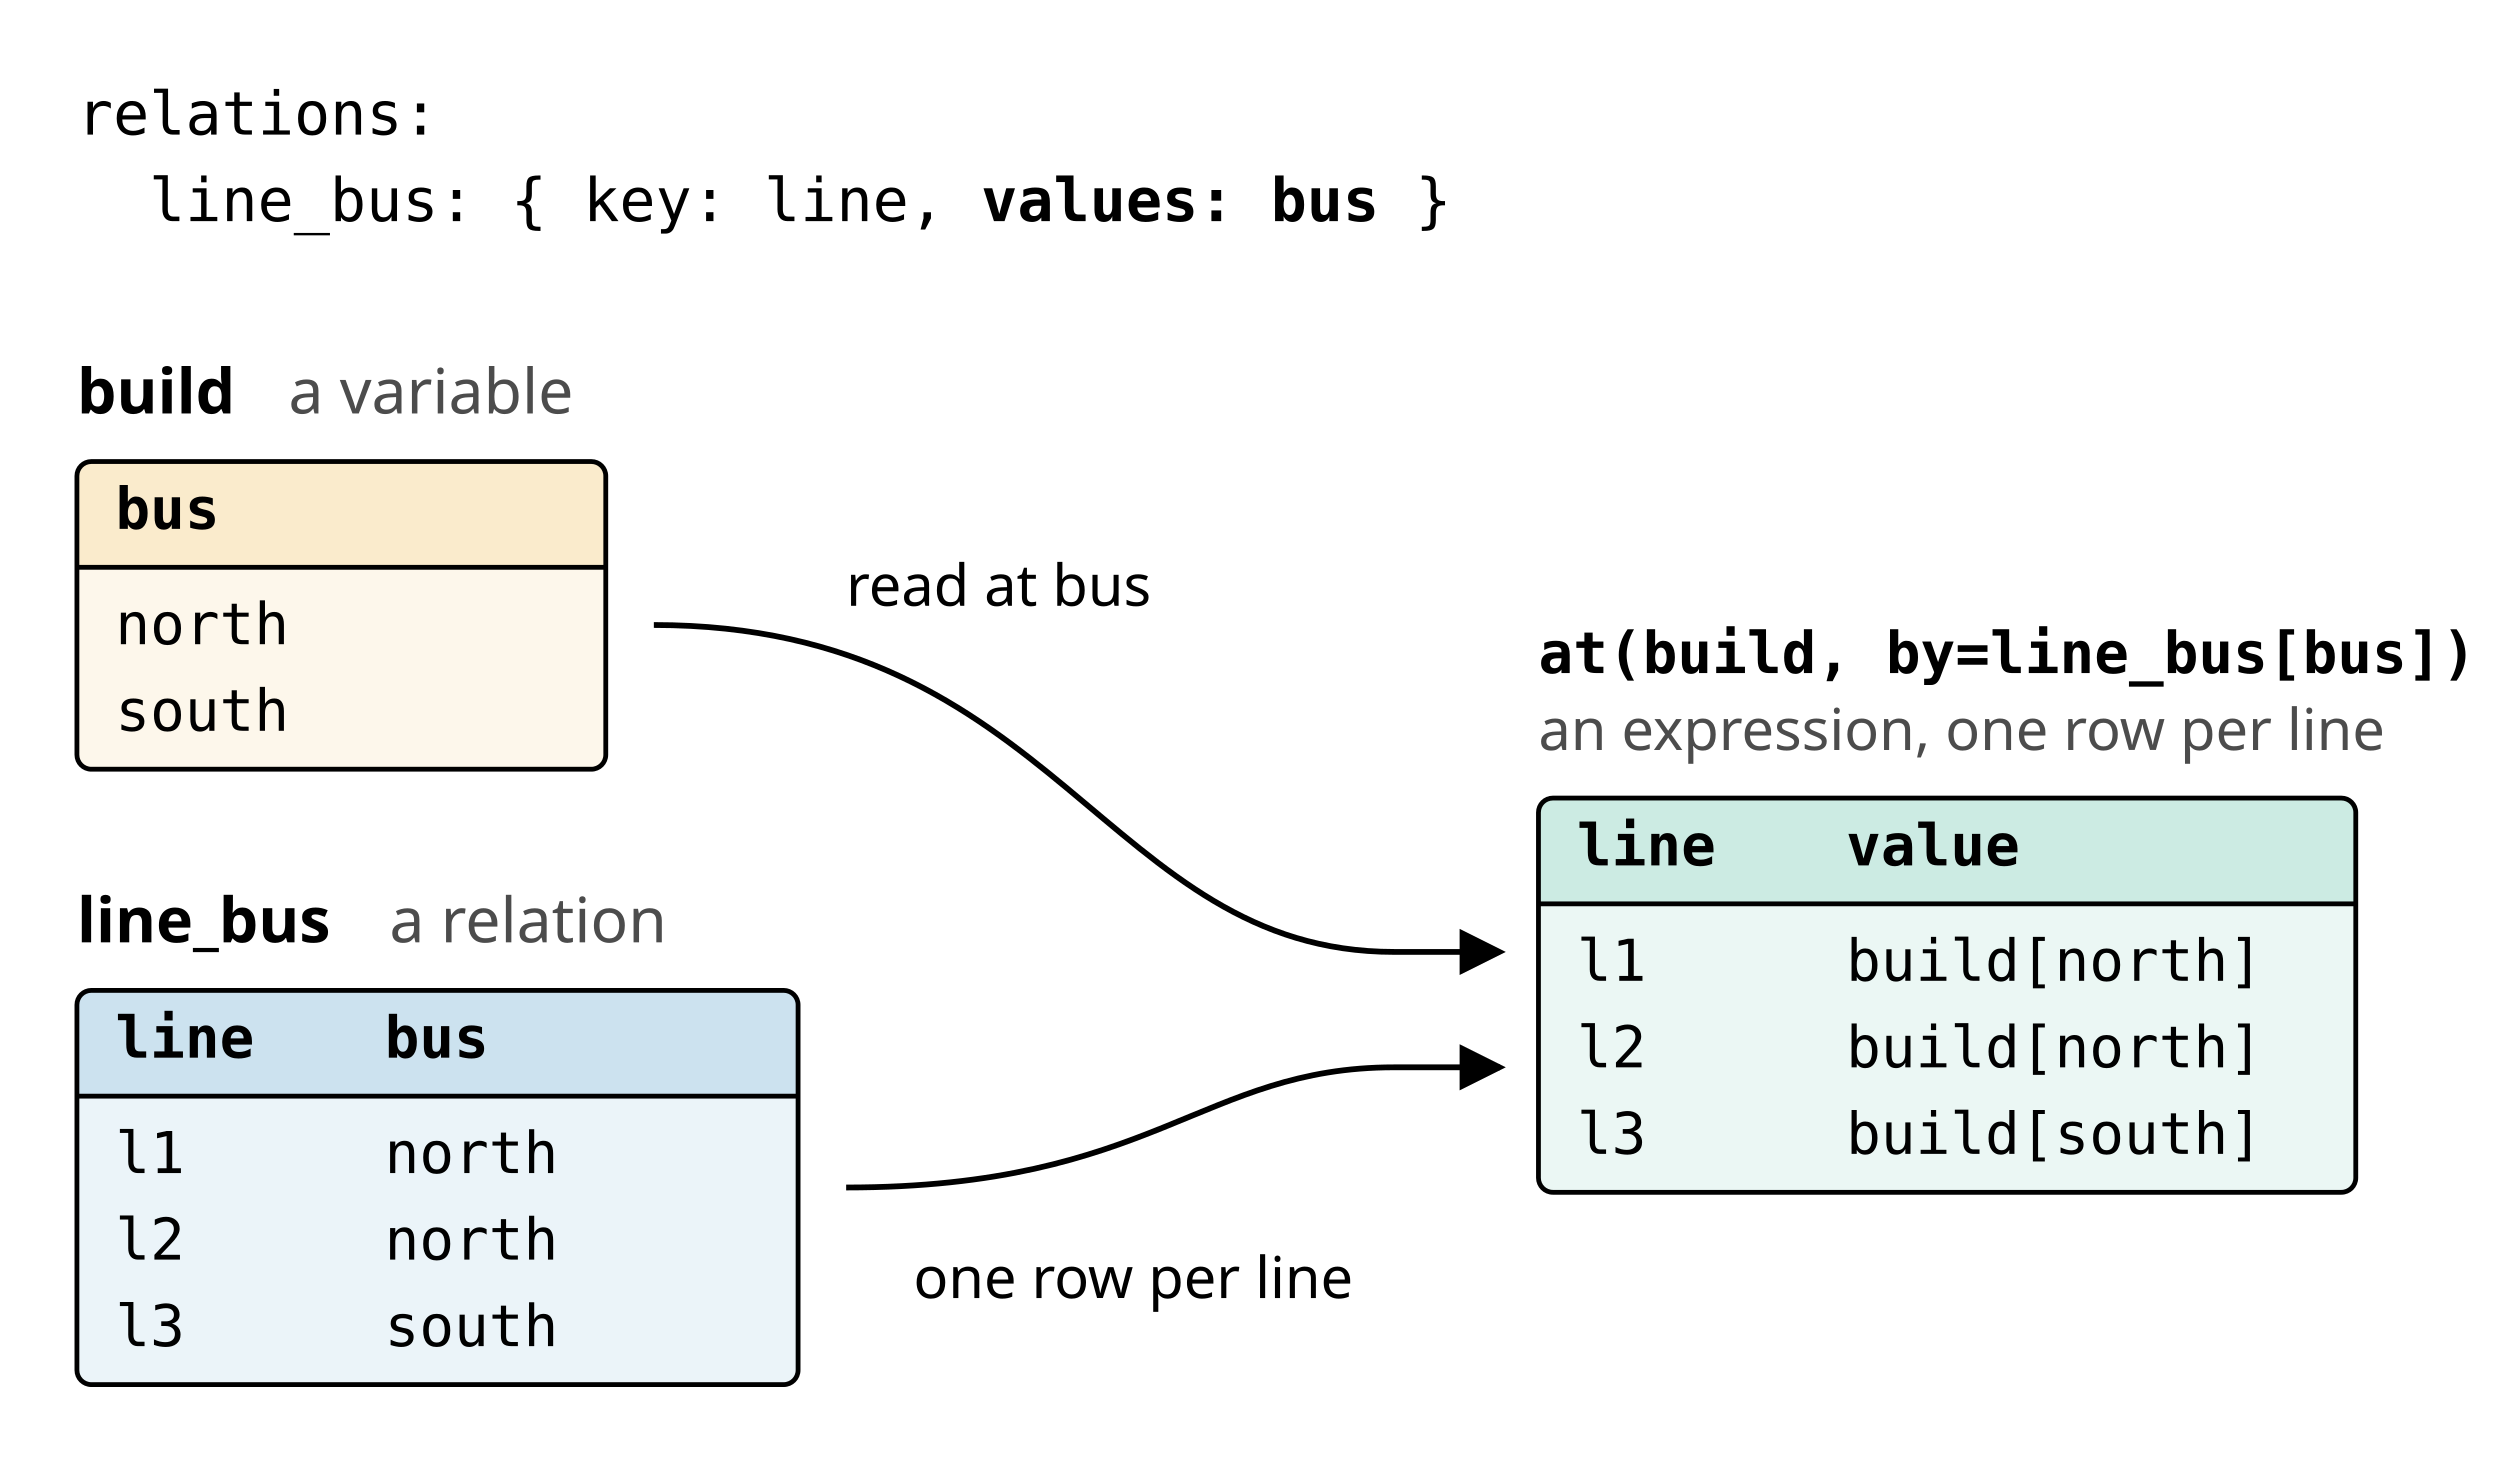
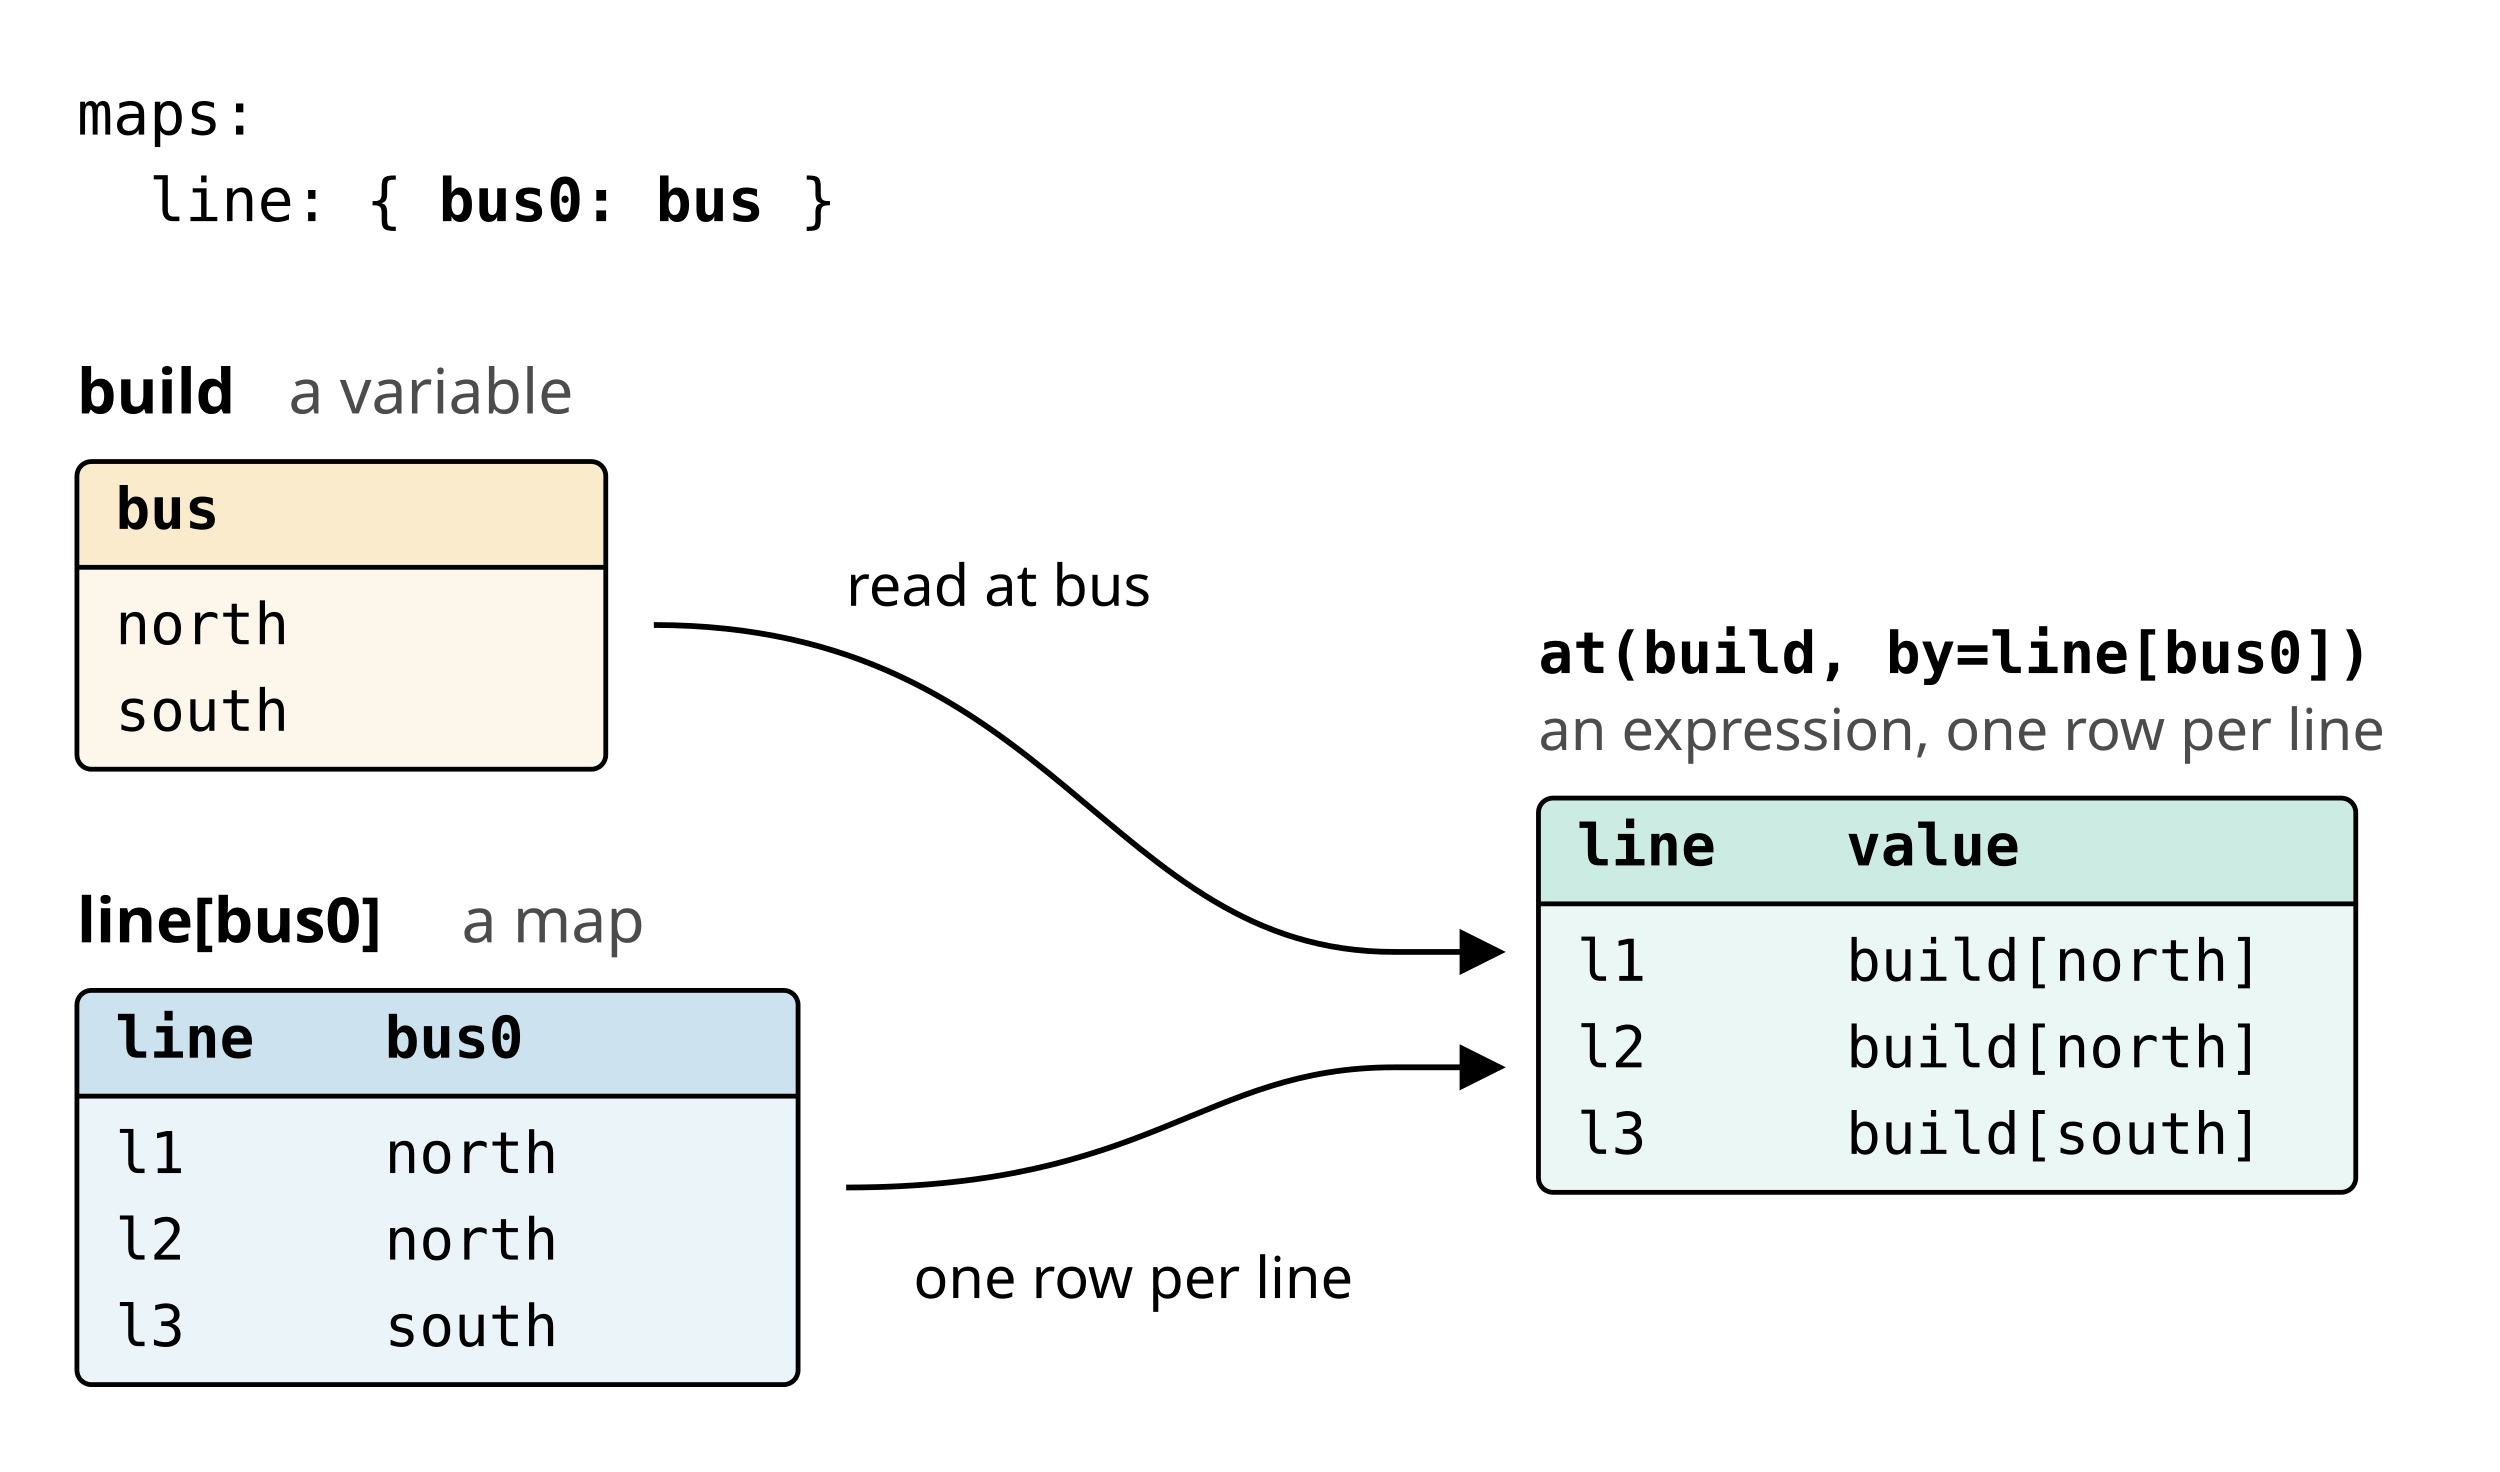
<svg xmlns="http://www.w3.org/2000/svg" viewBox="0 0 520 306" width="520" height="306" style="max-width: 100%; height: auto" role="img" aria-labelledby="rat-t rat-d" font-family="ui-sans-serif, system-ui, sans-serif" font-size="13">
  <defs>
    <marker id="rat-arrow" viewBox="0 0 8 8" refX="7" refY="4" markerWidth="8" markerHeight="8" orient="auto">
      <path d="M0,0 L8,4 L0,8 z" fill="currentColor" />
    </marker>
  </defs>
  <g fill="currentColor" font-family="ui-monospace, SFMono-Regular, Menlo, monospace" font-size="12.5">
-     <text x="16" y="28">relations:</text>
-     <text x="31" y="46">line_bus: { key: line, <tspan font-weight="bold">values: bus</tspan> }</text>
+     <text x="16" y="28">maps:</text>
+     <text x="31" y="46">line: { <tspan font-weight="bold">bus0: bus</tspan> }</text>
  </g>
  <g transform="translate(0,56)">
    <g stroke="none">
      <path d="M16,62 V43 A3,3 0 0 1 19,40 H123 A3,3 0 0 1 126,43 V62 Z" fill="#E69F00" fill-opacity="0.2" />
      <path d="M16,62 H126 V101 A3,3 0 0 1 123,104 H19 A3,3 0 0 1 16,101 Z" fill="#E69F00" fill-opacity="0.08" />
      <path d="M16,172 V153 A3,3 0 0 1 19,150 H163 A3,3 0 0 1 166,153 V172 Z" fill="#0072B2" fill-opacity="0.2" />
      <path d="M16,172 H166 V229 A3,3 0 0 1 163,232 H19 A3,3 0 0 1 16,229 Z" fill="#0072B2" fill-opacity="0.08" />
      <path d="M320,132 V113 A3,3 0 0 1 323,110 H487 A3,3 0 0 1 490,113 V132 Z" fill="#009E73" fill-opacity="0.2" />
      <path d="M320,132 H490 V189 A3,3 0 0 1 487,192 H323 A3,3 0 0 1 320,189 Z" fill="#009E73" fill-opacity="0.08" />
    </g>
    <text x="16" y="30" font-weight="bold" fill="currentColor">build</text>
    <text x="60" y="30" fill="currentColor" fill-opacity="0.7">a variable</text>
    <g fill="currentColor" font-family="ui-monospace, SFMono-Regular, Menlo, monospace" font-size="12">
      <text x="24" y="54" font-weight="bold">bus</text>
      <text x="24" y="78">north</text>
      <text x="24" y="96">south</text>
    </g>
    <g fill="none" stroke="currentColor" stroke-width="1">
      <rect x="16" y="40" width="110" height="64" rx="3" />
      <line x1="16" y1="62" x2="126" y2="62" />
    </g>
-     <text x="16" y="140" font-weight="bold" fill="currentColor">line_bus</text>
-     <text x="81" y="140" fill="currentColor" fill-opacity="0.7">a relation</text>
+     <text x="16" y="140" font-weight="bold" fill="currentColor">line[bus0]</text>
+     <text x="96" y="140" fill="currentColor" fill-opacity="0.7">a map</text>
    <g fill="currentColor" font-family="ui-monospace, SFMono-Regular, Menlo, monospace" font-size="12">
      <text x="24" y="164" font-weight="bold">line</text>
-       <text x="80" y="164" font-weight="bold">bus</text>
+       <text x="80" y="164" font-weight="bold">bus0</text>
      <text x="24" y="188">l1</text>
      <text x="80" y="188">north</text>
      <text x="24" y="206">l2</text>
      <text x="80" y="206">north</text>
      <text x="24" y="224">l3</text>
      <text x="80" y="224">south</text>
    </g>
    <g fill="none" stroke="currentColor" stroke-width="1">
      <rect x="16" y="150" width="150" height="82" rx="3" />
      <line x1="16" y1="172" x2="166" y2="172" />
    </g>
-     <text x="320" y="84" fill="currentColor" font-family="ui-monospace, SFMono-Regular, Menlo, monospace" font-size="12" font-weight="bold">at(build, by=line_bus[bus])</text>
+     <text x="320" y="84" fill="currentColor" font-family="ui-monospace, SFMono-Regular, Menlo, monospace" font-size="12" font-weight="bold">at(build, by=line[bus0])</text>
    <text x="320" y="100" fill="currentColor" font-size="12" fill-opacity="0.7">an expression, one row per line</text>
    <g fill="currentColor" font-family="ui-monospace, SFMono-Regular, Menlo, monospace" font-size="12">
      <text x="328" y="124" font-weight="bold">line</text>
      <text x="384" y="124" font-weight="bold">value</text>
      <text x="328" y="148">l1</text>
      <text x="384" y="148">build[north]</text>
      <text x="328" y="166">l2</text>
      <text x="384" y="166">build[north]</text>
      <text x="328" y="184">l3</text>
      <text x="384" y="184">build[south]</text>
    </g>
    <g fill="none" stroke="currentColor" stroke-width="1">
      <rect x="320" y="110" width="170" height="82" rx="3" />
      <line x1="320" y1="132" x2="490" y2="132" />
    </g>
    <g stroke="currentColor" fill="none" stroke-width="1.2" marker-end="url(#rat-arrow)">
      <path d="M136,74 C220,74 230,142 290,142 H312" />
      <path d="M176,191 C240,191 250,166 290,166 H312" />
    </g>
    <g fill="currentColor" font-size="12">
      <text x="176" y="70">read at bus</text>
      <text x="190" y="214">one row per line</text>
    </g>
  </g>
</svg>
